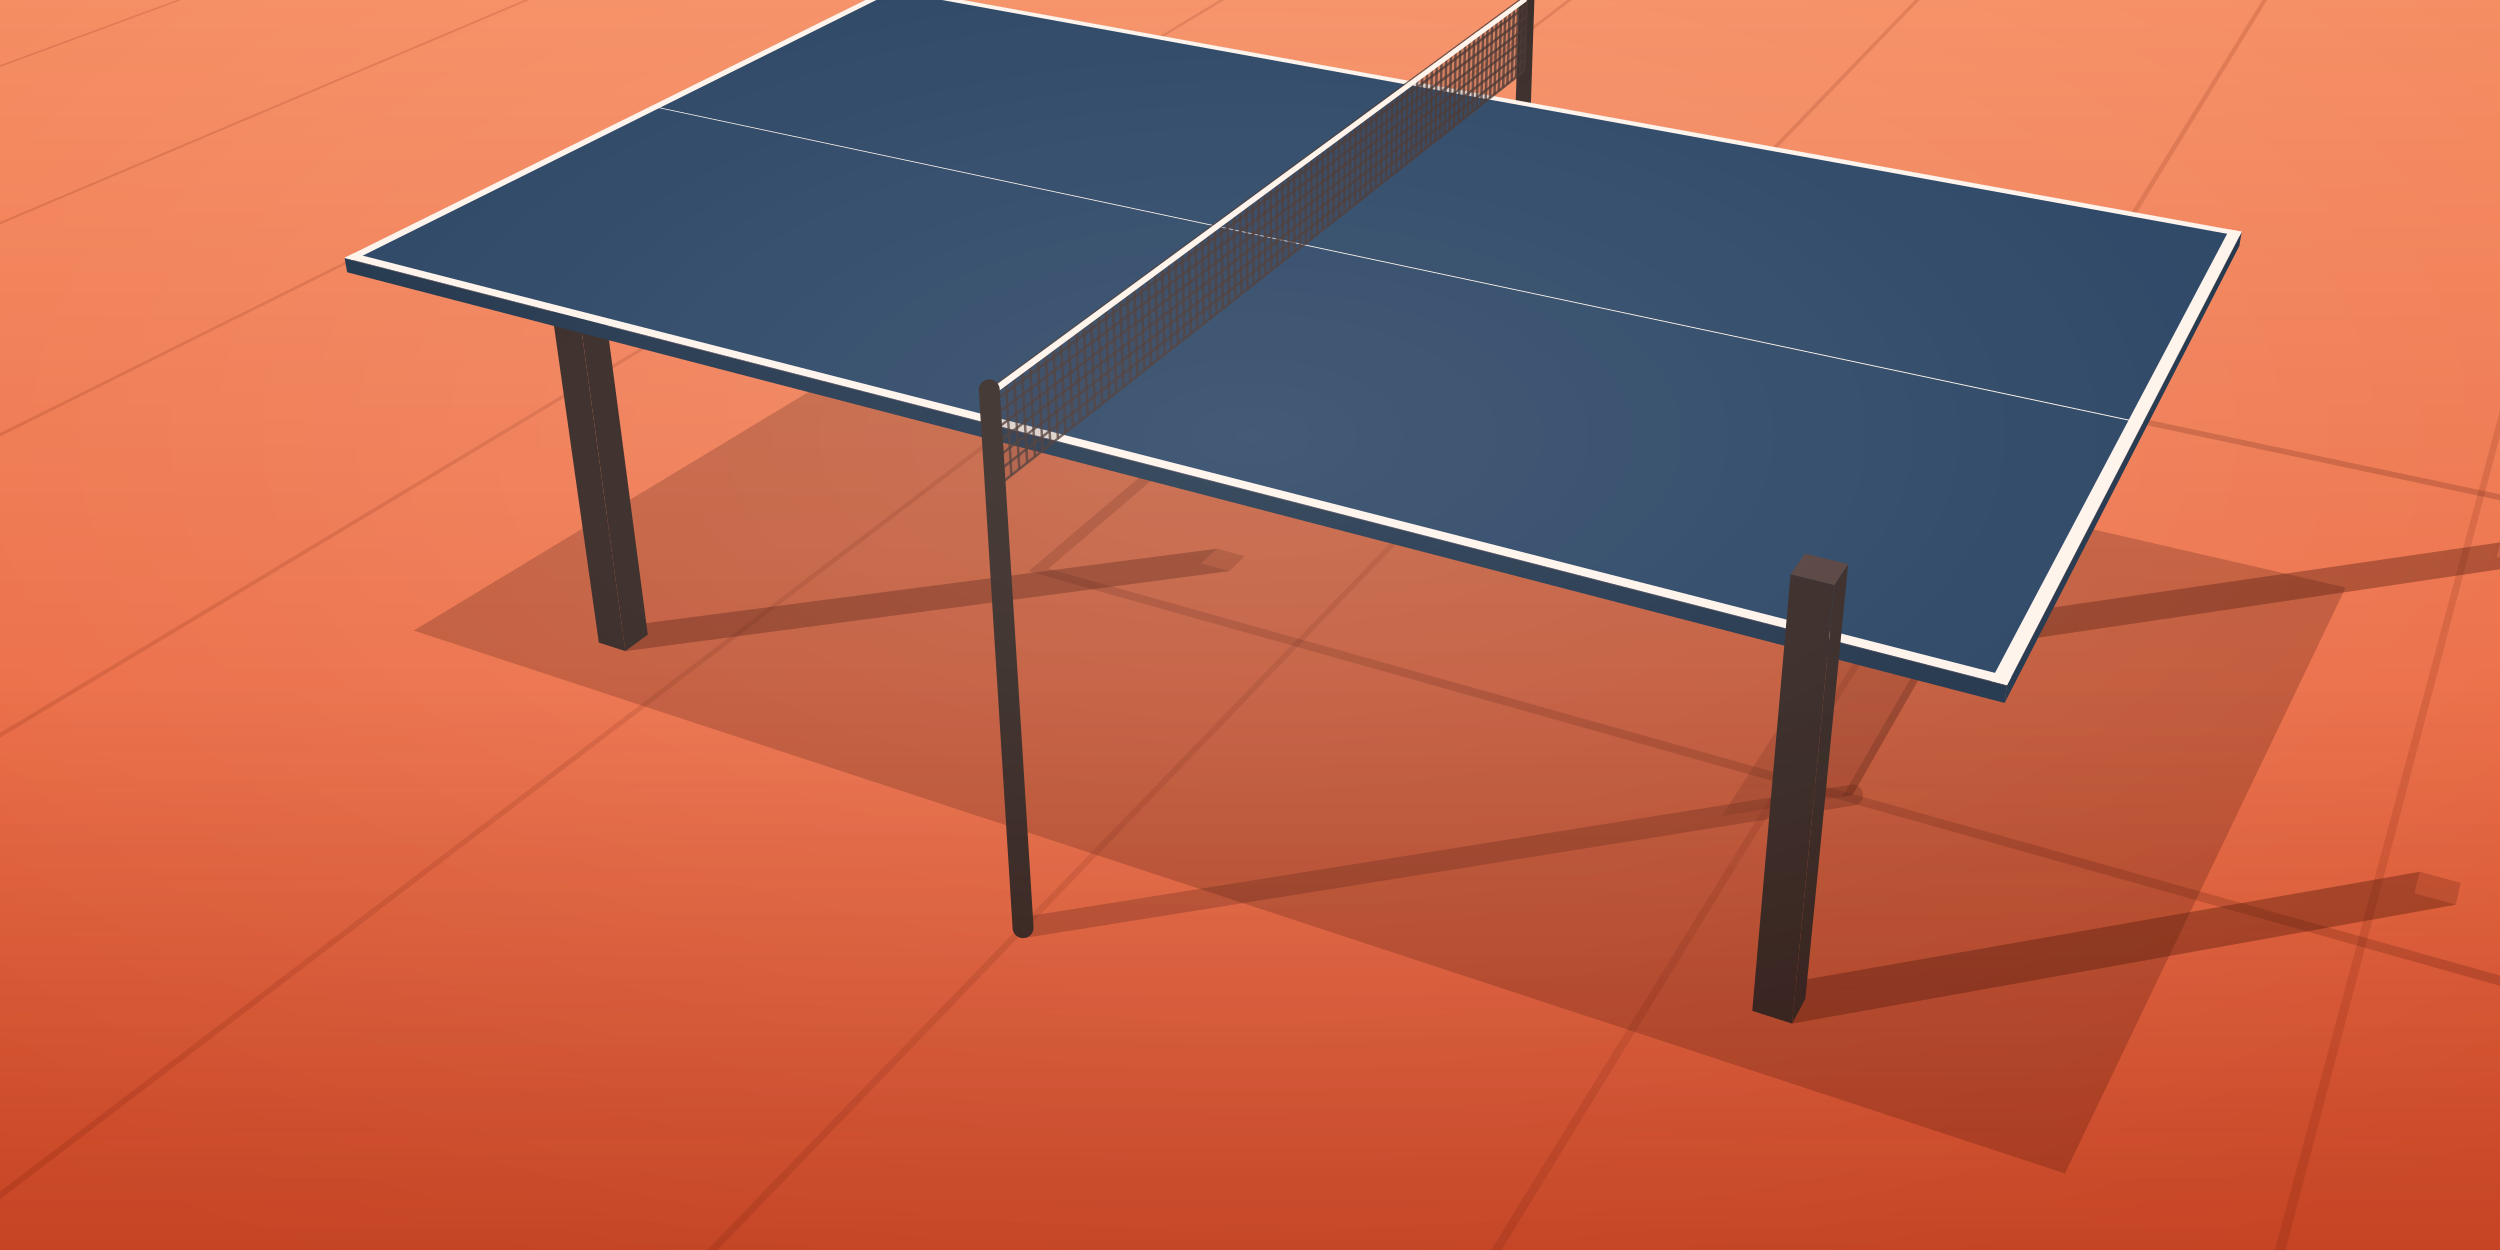
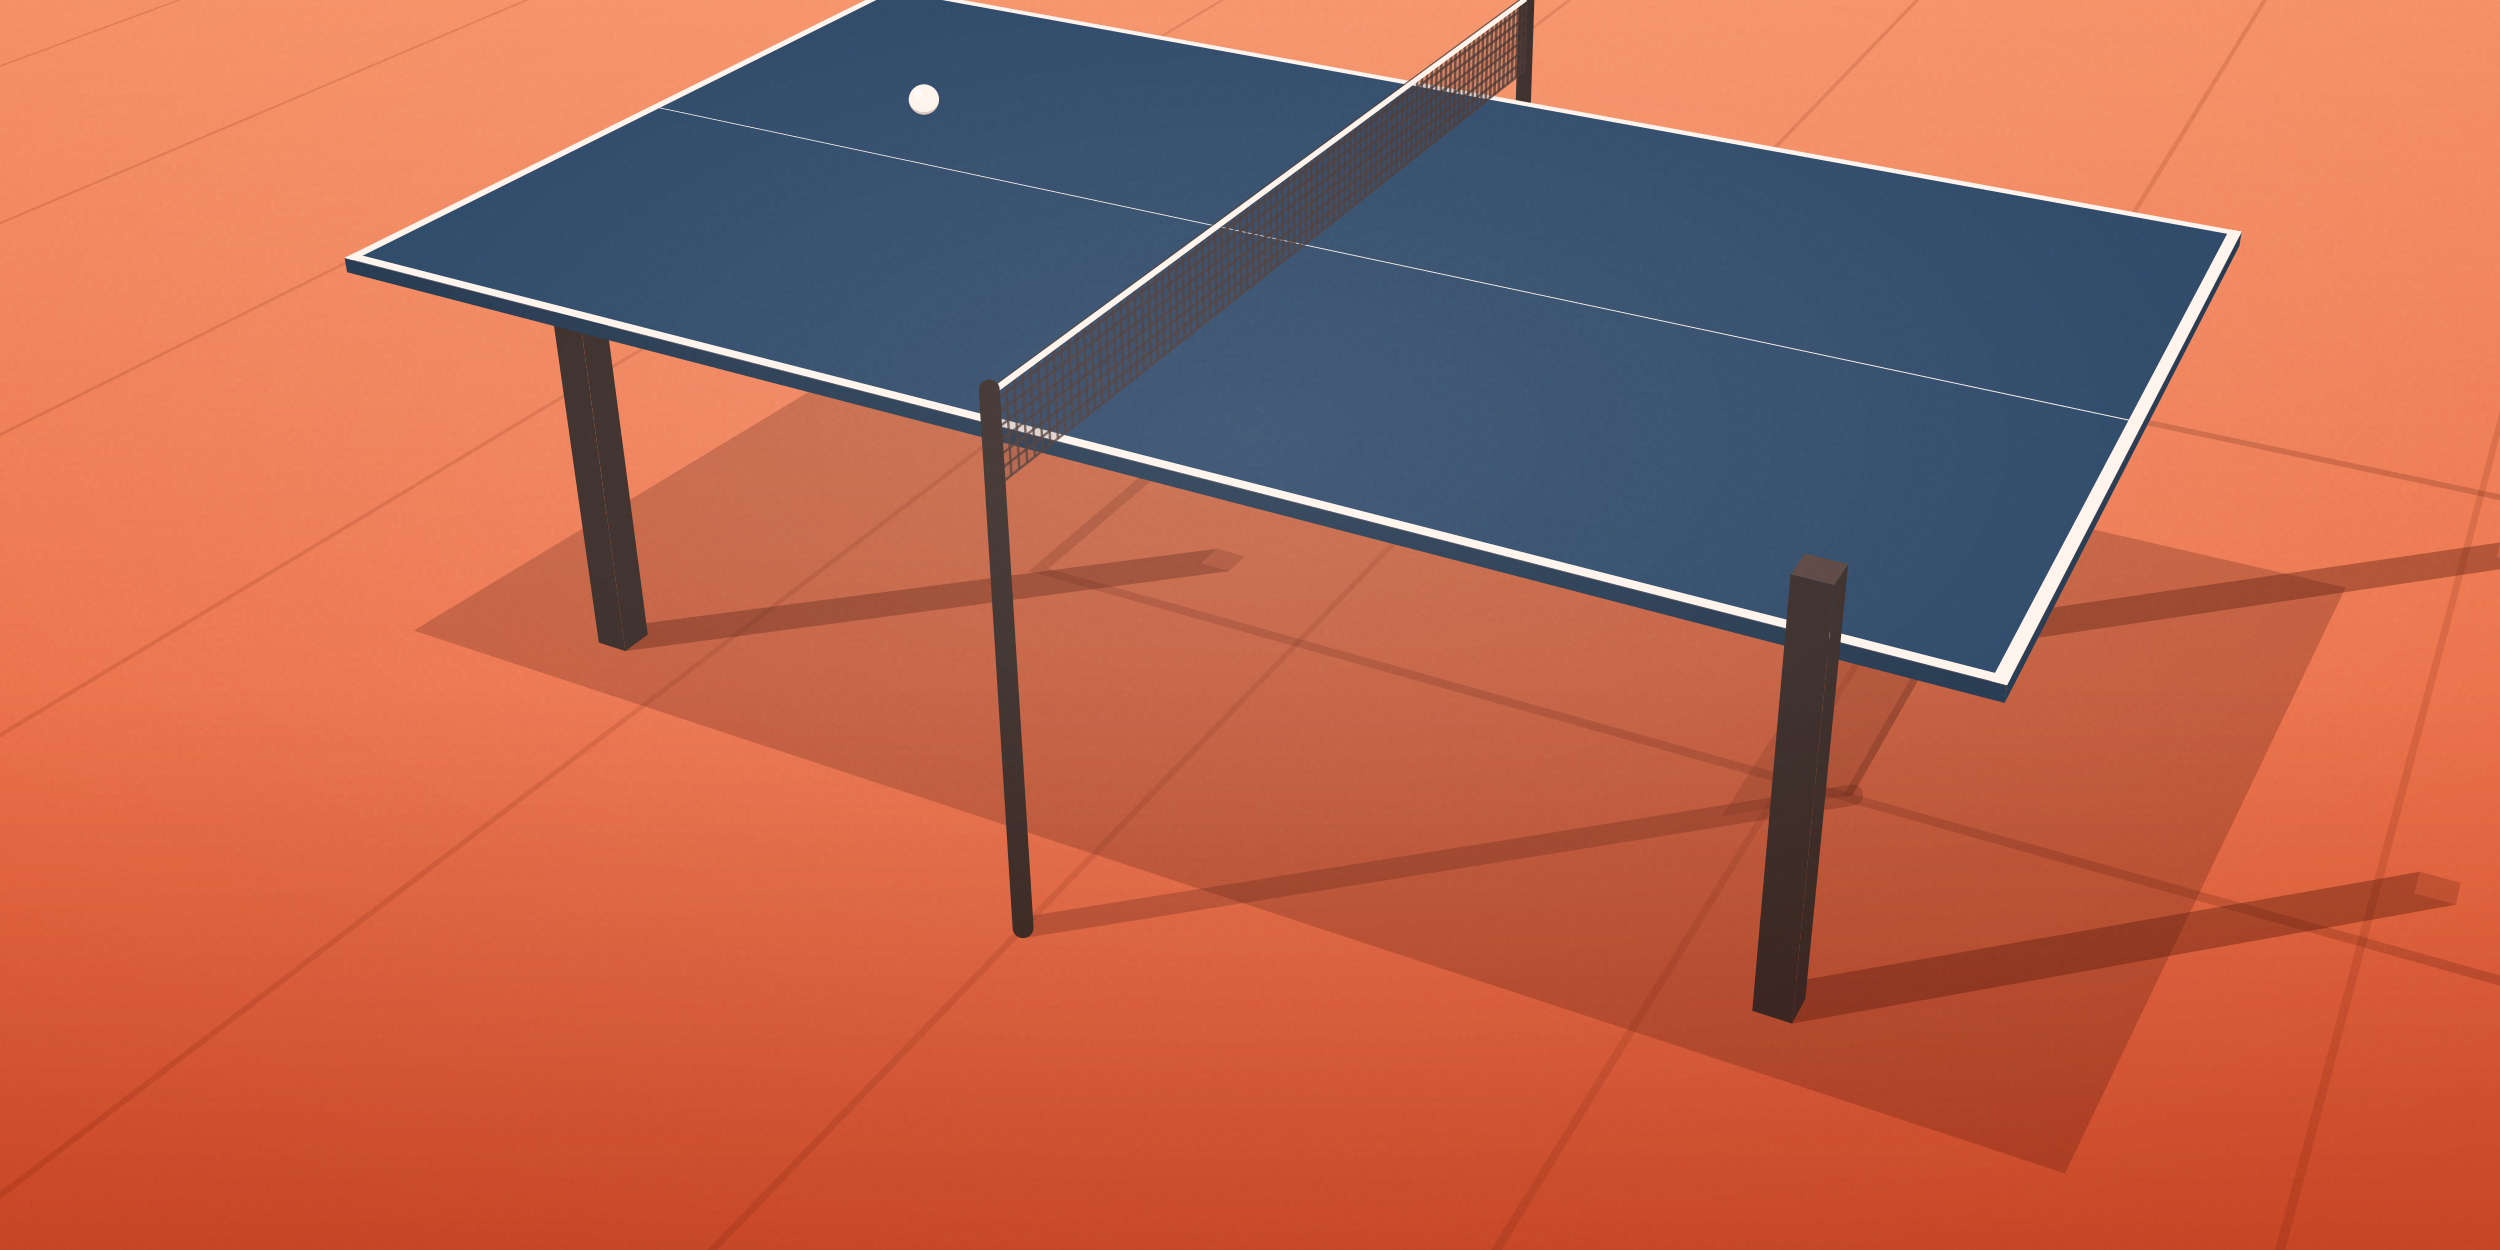
<svg xmlns="http://www.w3.org/2000/svg" viewBox="0 0 600 300" width="600" height="300">
  <defs>
    <linearGradient id="fond" x1="0" y1="0" x2="0" y2="1">
      <stop offset="0" stop-color="#F58A5E" />
      <stop offset="1" stop-color="#E2512D" />
    </linearGradient>
    <radialGradient id="lumiere" cx="0.5" cy="0.35" r="0.75">
      <stop offset="0" stop-color="#FFFFFF" stop-opacity="0.16" />
      <stop offset="1" stop-color="#FFFFFF" stop-opacity="0" />
    </radialGradient>
    <linearGradient id="voile" x1="0" y1="0" x2="0" y2="1">
      <stop offset="0.55" stop-color="#5A1405" stop-opacity="0" />
      <stop offset="1" stop-color="#5A1405" stop-opacity="0.22" />
    </linearGradient>
    <filter id="grain" x="0" y="0" width="100%" height="100%">
      <feTurbulence type="fractalNoise" baseFrequency="0.85" numOctaves="2" seed="4" stitchTiles="stitch" />
      <feColorMatrix type="saturate" values="0" />
    </filter>
  </defs>
  <rect width="600" height="300" fill="url(#fond)" />
  <polygon points="5826988.01,3519.14 2560.91,-237.82 87.30,-238.64 -5832851.76,3519.14" fill="#D9512E" />
  <polygon points="-1691.02,394.62 127.34,-89.18 127.82,-89.13 -1692.02,395.67" fill="rgba(120,30,10,0.18)" />
  <polygon points="-1776.65,484.60 164.16,-84.64 164.67,-84.58 -1777.95,485.97" fill="rgba(120,30,10,0.18)" />
  <polygon points="-1890.62,604.37 203.28,-79.82 203.82,-79.75 -1892.40,606.24" fill="rgba(120,30,10,0.18)" />
  <polygon points="-2049.81,771.65 244.93,-74.69 245.50,-74.62 -2052.36,774.33" fill="rgba(120,30,10,0.18)" />
  <polygon points="-2287.77,1021.71 289.35,-69.21 289.96,-69.13 -2291.75,1025.88" fill="rgba(120,30,10,0.18)" />
  <polygon points="-2682.20,1436.19 336.84,-63.36 337.49,-63.27 -2689.22,1443.56" fill="rgba(120,30,10,0.18)" />
  <polygon points="-3462.99,2256.67 387.71,-57.08 388.41,-57.00 -3478.60,2273.07" fill="rgba(120,30,10,0.18)" />
  <polygon points="-4252.35,3519.14 442.36,-50.35 443.11,-50.25 -4234.86,3519.14" fill="rgba(120,30,10,0.18)" />
  <polygon points="-2940.62,3519.14 501.20,-43.09 502.02,-42.99 -2923.13,3519.14" fill="rgba(120,30,10,0.18)" />
  <polygon points="-1628.89,3519.14 564.75,-35.26 565.64,-35.15 -1611.40,3519.14" fill="rgba(120,30,10,0.18)" />
  <polygon points="-317.15,3519.14 633.60,-26.77 634.56,-26.65 -299.66,3519.14" fill="rgba(120,30,10,0.18)" />
  <polygon points="994.58,3519.14 708.43,-17.54 709.47,-17.41 1012.07,3519.14" fill="rgba(120,30,10,0.18)" />
  <polygon points="2306.31,3519.14 790.06,-7.48 791.20,-7.34 2323.80,3519.14" fill="rgba(120,30,10,0.18)" />
  <polygon points="3618.04,3519.14 879.47,3.55 880.72,3.70 3635.53,3519.14" fill="rgba(120,30,10,0.18)" />
  <polygon points="4929.77,3519.14 977.81,15.67 979.19,15.84 4947.26,3519.14" fill="rgba(120,30,10,0.18)" />
  <polygon points="6241.51,3519.14 1086.50,29.07 1088.03,29.26 6259.00,3519.14" fill="rgba(120,30,10,0.18)" />
  <polygon points="7553.24,3519.14 1207.26,43.96 1208.96,44.17 7570.73,3519.14" fill="rgba(120,30,10,0.18)" />
  <polygon points="99.29,151.33 495.59,281.62 562.97,141.01 239.54,66.56" fill="rgba(80,20,5,0.28)" />
  <polygon points="143.72,154.22 150.09,156.26 295.01,137.06 288.24,135.22" fill="#4A1004" fill-opacity="0.22" />
  <polygon points="150.09,156.26 155.47,152.31 298.76,133.50 295.01,137.06" fill="#4A1004" fill-opacity="0.22" />
  <polygon points="155.47,152.31 149.14,150.32 292.04,131.69 298.76,133.50" fill="#4A1004" fill-opacity="0.22" />
  <polygon points="149.14,150.32 143.72,154.22 288.24,135.22 292.04,131.69" fill="#4A1004" fill-opacity="0.22" />
  <polygon points="230.19,92.03 235.92,93.47 355.25,79.79 349.25,78.46" fill="#4A1004" fill-opacity="0.22" />
  <polygon points="235.92,93.47 239.74,90.68 357.95,77.22 355.25,79.79" fill="#4A1004" fill-opacity="0.22" />
  <polygon points="239.74,90.68 234.04,89.26 351.99,75.91 357.95,77.22" fill="#4A1004" fill-opacity="0.22" />
  <polygon points="234.04,89.26 230.19,92.03 349.25,78.46 351.99,75.91" fill="#4A1004" fill-opacity="0.22" />
  <polygon points="420.54,242.60 430.11,245.66 589.39,217.12 579.44,214.41" fill="#4A1004" fill-opacity="0.22" />
  <polygon points="430.11,245.66 433.28,239.74 590.55,211.88 589.39,217.12" fill="#4A1004" fill-opacity="0.22" />
  <polygon points="433.28,239.74 423.81,236.76 580.71,209.23 590.55,211.88" fill="#4A1004" fill-opacity="0.22" />
  <polygon points="423.81,236.76 420.54,242.60 579.44,214.41 580.71,209.23" fill="#4A1004" fill-opacity="0.22" />
  <polygon points="471.04,152.52 479.06,154.53 607.48,135.50 599.22,133.68" fill="#4A1004" fill-opacity="0.22" />
  <polygon points="479.06,154.53 481.16,150.63 608.27,131.96 607.48,135.50" fill="#4A1004" fill-opacity="0.22" />
  <polygon points="481.16,150.63 473.20,148.65 600.08,130.17 608.27,131.96" fill="#4A1004" fill-opacity="0.22" />
  <polygon points="473.20,148.65 471.04,152.52 599.22,133.68 600.08,130.17" fill="#4A1004" fill-opacity="0.22" />
  <polygon points="246.84,137.10 633.76,246.12 639.08,245.09 251.60,136.48" fill="#4A1004" fill-opacity="0.22" />
  <polygon points="633.76,246.12 647.33,130.14 651.35,129.54 639.08,245.09" fill="#4A1004" fill-opacity="0.22" />
  <polygon points="647.33,130.14 333.74,63.43 337.45,63.03 651.35,129.54" fill="#4A1004" fill-opacity="0.22" />
  <polygon points="333.74,63.43 246.84,137.10 251.60,136.48 337.45,63.03" fill="#4A1004" fill-opacity="0.22" />
  <polygon points="413.27,195.83 483.29,86.00 506.18,83.20 444.61,190.82" fill="#4A1004" fill-opacity="0.172" />
  <polygon points="442.17,191.21 504.39,83.41 506.18,83.20 444.61,190.82" fill="#4A1004" fill-opacity="0.25" />
  <line x1="245.54" y1="222.63" x2="444.61" y2="190.82" stroke="#4A1004" stroke-opacity="0.28" stroke-width="5.03" stroke-linecap="round" />
  <line x1="363.02" y1="100.74" x2="506.18" y2="83.20" stroke="#4A1004" stroke-opacity="0.28" stroke-width="3.65" stroke-linecap="round" />
+   <polygon points="413.52,122.31 413.62,121.98 413.42,121.61 412.97,121.25 412.29,120.93 411.47,120.67 410.57,120.51 409.68,120.46 408.90,120.53 408.30,120.70 407.93,120.96 407.83,121.29 408.01,121.66 408.47,122.02 409.14,122.35 409.97,122.60 410.87,122.77 411.76,122.82 412.55,122.75 413.16,122.58" fill="#4A1004" fill-opacity="0.35" />
  <polygon points="224.77,12.86 230.83,14.03 234.93,11.77 228.90,10.63" fill="#4B3530" />
  <polygon points="230.19,92.03 235.92,93.47 230.83,14.03 224.77,12.86" fill="#2A1C18" />
  <polygon points="235.92,93.47 239.74,90.68 234.93,11.77 230.83,14.03" fill="#2A1C18" />
  <line x1="363.02" y1="100.74" x2="366.46" y2="-1.15" stroke="#2A1C18" stroke-width="3.65" stroke-linecap="round" />
  <polygon points="482.05,62.23 490.73,63.89 492.85,60.67 484.26,59.04" fill="#4B3530" />
  <polygon points="471.04,152.52 479.06,154.53 490.73,63.89 482.05,62.23" fill="#2A1C18" />
  <polygon points="479.06,154.53 481.16,150.63 492.85,60.67 490.73,63.89" fill="#2A1C18" />
  <polygon points="130.90,63.63 137.66,65.32 143.58,62.06 136.85,60.42" fill="#4B3530" />
  <polygon points="143.72,154.22 150.09,156.26 137.66,65.32 130.90,63.63" fill="#2A1C18" />
  <polygon points="150.09,156.26 155.47,152.31 143.58,62.06 137.66,65.32" fill="#2A1C18" />
  <polygon points="82.72,62.02 481.65,164.60 537.99,55.73 213.98,-3.00" fill="#1F3B5C" />
  <polygon points="83.31,65.34 481.11,168.71 481.65,164.60 82.72,62.02" fill="#152A42" />
  <polygon points="481.11,168.71 537.45,59.01 537.99,55.73 481.65,164.60" fill="#152A42" />
  <polygon points="82.69,61.88 481.68,164.43 482.68,162.49 84.88,60.80" fill="#FFF3EA" />
  <polygon points="212.62,-2.44 537.47,56.65 538.01,55.60 213.97,-3.11" fill="#FFF3EA" />
  <polygon points="82.69,61.88 84.87,62.44 215.87,-2.77 213.97,-3.11" fill="#FFF3EA" />
  <polygon points="477.78,163.43 481.68,164.43 538.01,55.60 535.06,55.07" fill="#FFF3EA" />
  <polygon points="156.15,25.52 514.18,101.64 514.29,101.43 156.41,25.39" fill="#FFF3EA" />
  <polygon points="238.90,117.08 365.84,16.98 366.46,-1.15 237.42,93.57" fill="#3A2622" fill-opacity="0.18" />
  <line x1="238.90" y1="117.08" x2="237.42" y2="93.57" stroke="#3A2622" stroke-width="0.6" stroke-opacity="0.75" />
  <line x1="240.83" y1="115.55" x2="239.39" y2="92.12" stroke="#3A2622" stroke-width="0.6" stroke-opacity="0.75" />
  <line x1="242.74" y1="114.04" x2="241.35" y2="90.68" stroke="#3A2622" stroke-width="0.6" stroke-opacity="0.75" />
  <line x1="244.64" y1="112.55" x2="243.29" y2="89.26" stroke="#3A2622" stroke-width="0.6" stroke-opacity="0.75" />
  <line x1="246.53" y1="111.06" x2="245.21" y2="87.85" stroke="#3A2622" stroke-width="0.6" stroke-opacity="0.75" />
  <line x1="248.39" y1="109.59" x2="247.12" y2="86.45" stroke="#3A2622" stroke-width="0.6" stroke-opacity="0.75" />
  <line x1="250.25" y1="108.13" x2="249.01" y2="85.06" stroke="#3A2622" stroke-width="0.6" stroke-opacity="0.75" />
  <line x1="252.08" y1="106.68" x2="250.88" y2="83.68" stroke="#3A2622" stroke-width="0.6" stroke-opacity="0.75" />
  <line x1="253.90" y1="105.24" x2="252.74" y2="82.32" stroke="#3A2622" stroke-width="0.6" stroke-opacity="0.75" />
  <line x1="255.71" y1="103.82" x2="254.58" y2="80.97" stroke="#3A2622" stroke-width="0.6" stroke-opacity="0.75" />
  <line x1="257.50" y1="102.41" x2="256.41" y2="79.62" stroke="#3A2622" stroke-width="0.6" stroke-opacity="0.75" />
  <line x1="259.28" y1="101.01" x2="258.22" y2="78.29" stroke="#3A2622" stroke-width="0.6" stroke-opacity="0.75" />
  <line x1="261.04" y1="99.62" x2="260.02" y2="76.97" stroke="#3A2622" stroke-width="0.6" stroke-opacity="0.75" />
  <line x1="262.79" y1="98.24" x2="261.80" y2="75.67" stroke="#3A2622" stroke-width="0.6" stroke-opacity="0.75" />
  <line x1="264.52" y1="96.87" x2="263.57" y2="74.37" stroke="#3A2622" stroke-width="0.6" stroke-opacity="0.75" />
  <line x1="266.24" y1="95.52" x2="265.32" y2="73.08" stroke="#3A2622" stroke-width="0.6" stroke-opacity="0.75" />
  <line x1="267.95" y1="94.17" x2="267.06" y2="71.81" stroke="#3A2622" stroke-width="0.6" stroke-opacity="0.75" />
  <line x1="269.64" y1="92.84" x2="268.79" y2="70.54" stroke="#3A2622" stroke-width="0.6" stroke-opacity="0.75" />
  <line x1="271.32" y1="91.51" x2="270.50" y2="69.28" stroke="#3A2622" stroke-width="0.6" stroke-opacity="0.75" />
  <line x1="272.98" y1="90.20" x2="272.19" y2="68.04" stroke="#3A2622" stroke-width="0.6" stroke-opacity="0.75" />
  <line x1="274.63" y1="88.90" x2="273.88" y2="66.80" stroke="#3A2622" stroke-width="0.6" stroke-opacity="0.75" />
  <line x1="276.27" y1="87.60" x2="275.55" y2="65.58" stroke="#3A2622" stroke-width="0.6" stroke-opacity="0.75" />
  <line x1="277.90" y1="86.32" x2="277.20" y2="64.36" stroke="#3A2622" stroke-width="0.6" stroke-opacity="0.75" />
  <line x1="279.51" y1="85.05" x2="278.85" y2="63.16" stroke="#3A2622" stroke-width="0.6" stroke-opacity="0.75" />
  <line x1="281.11" y1="83.79" x2="280.48" y2="61.96" stroke="#3A2622" stroke-width="0.6" stroke-opacity="0.75" />
  <line x1="282.70" y1="82.53" x2="282.09" y2="60.77" stroke="#3A2622" stroke-width="0.6" stroke-opacity="0.75" />
  <line x1="284.28" y1="81.29" x2="283.70" y2="59.59" stroke="#3A2622" stroke-width="0.6" stroke-opacity="0.75" />
  <line x1="285.84" y1="80.06" x2="285.29" y2="58.42" stroke="#3A2622" stroke-width="0.6" stroke-opacity="0.75" />
  <line x1="287.40" y1="78.84" x2="286.87" y2="57.27" stroke="#3A2622" stroke-width="0.6" stroke-opacity="0.75" />
  <line x1="288.94" y1="77.62" x2="288.44" y2="56.11" stroke="#3A2622" stroke-width="0.6" stroke-opacity="0.75" />
  <line x1="290.46" y1="76.42" x2="289.99" y2="54.97" stroke="#3A2622" stroke-width="0.6" stroke-opacity="0.75" />
  <line x1="291.98" y1="75.22" x2="291.54" y2="53.84" stroke="#3A2622" stroke-width="0.6" stroke-opacity="0.75" />
  <line x1="293.49" y1="74.03" x2="293.07" y2="52.72" stroke="#3A2622" stroke-width="0.6" stroke-opacity="0.75" />
  <line x1="294.98" y1="72.85" x2="294.59" y2="51.60" stroke="#3A2622" stroke-width="0.6" stroke-opacity="0.75" />
  <line x1="296.46" y1="71.68" x2="296.10" y2="50.49" stroke="#3A2622" stroke-width="0.6" stroke-opacity="0.75" />
  <line x1="297.93" y1="70.52" x2="297.59" y2="49.40" stroke="#3A2622" stroke-width="0.6" stroke-opacity="0.75" />
  <line x1="299.40" y1="69.37" x2="299.08" y2="48.30" stroke="#3A2622" stroke-width="0.6" stroke-opacity="0.75" />
  <line x1="300.85" y1="68.23" x2="300.55" y2="47.22" stroke="#3A2622" stroke-width="0.6" stroke-opacity="0.75" />
  <line x1="302.29" y1="67.09" x2="302.02" y2="46.15" stroke="#3A2622" stroke-width="0.6" stroke-opacity="0.75" />
  <line x1="303.71" y1="65.97" x2="303.47" y2="45.08" stroke="#3A2622" stroke-width="0.6" stroke-opacity="0.75" />
  <line x1="305.13" y1="64.85" x2="304.91" y2="44.02" stroke="#3A2622" stroke-width="0.6" stroke-opacity="0.75" />
  <line x1="306.54" y1="63.74" x2="306.34" y2="42.97" stroke="#3A2622" stroke-width="0.6" stroke-opacity="0.75" />
  <line x1="307.94" y1="62.64" x2="307.76" y2="41.93" stroke="#3A2622" stroke-width="0.6" stroke-opacity="0.75" />
  <line x1="309.33" y1="61.54" x2="309.17" y2="40.90" stroke="#3A2622" stroke-width="0.6" stroke-opacity="0.75" />
  <line x1="310.70" y1="60.46" x2="310.57" y2="39.87" stroke="#3A2622" stroke-width="0.6" stroke-opacity="0.75" />
  <line x1="312.07" y1="59.38" x2="311.96" y2="38.85" stroke="#3A2622" stroke-width="0.6" stroke-opacity="0.75" />
  <line x1="313.43" y1="58.31" x2="313.34" y2="37.84" stroke="#3A2622" stroke-width="0.6" stroke-opacity="0.75" />
  <line x1="314.78" y1="57.24" x2="314.71" y2="36.83" stroke="#3A2622" stroke-width="0.6" stroke-opacity="0.75" />
  <line x1="316.11" y1="56.19" x2="316.06" y2="35.84" stroke="#3A2622" stroke-width="0.6" stroke-opacity="0.75" />
  <line x1="317.44" y1="55.14" x2="317.41" y2="34.85" stroke="#3A2622" stroke-width="0.6" stroke-opacity="0.75" />
  <line x1="318.76" y1="54.10" x2="318.75" y2="33.86" stroke="#3A2622" stroke-width="0.6" stroke-opacity="0.75" />
  <line x1="320.07" y1="53.07" x2="320.08" y2="32.89" stroke="#3A2622" stroke-width="0.6" stroke-opacity="0.75" />
  <line x1="321.37" y1="52.04" x2="321.40" y2="31.92" stroke="#3A2622" stroke-width="0.6" stroke-opacity="0.75" />
  <line x1="322.67" y1="51.02" x2="322.72" y2="30.95" stroke="#3A2622" stroke-width="0.6" stroke-opacity="0.75" />
  <line x1="323.95" y1="50.01" x2="324.02" y2="30.00" stroke="#3A2622" stroke-width="0.6" stroke-opacity="0.75" />
  <line x1="325.22" y1="49.01" x2="325.31" y2="29.05" stroke="#3A2622" stroke-width="0.6" stroke-opacity="0.75" />
  <line x1="326.49" y1="48.01" x2="326.59" y2="28.11" stroke="#3A2622" stroke-width="0.6" stroke-opacity="0.75" />
  <line x1="327.74" y1="47.02" x2="327.87" y2="27.17" stroke="#3A2622" stroke-width="0.6" stroke-opacity="0.75" />
  <line x1="328.99" y1="46.04" x2="329.13" y2="26.24" stroke="#3A2622" stroke-width="0.6" stroke-opacity="0.75" />
  <line x1="330.23" y1="45.06" x2="330.39" y2="25.32" stroke="#3A2622" stroke-width="0.6" stroke-opacity="0.75" />
  <line x1="331.46" y1="44.09" x2="331.64" y2="24.40" stroke="#3A2622" stroke-width="0.6" stroke-opacity="0.75" />
  <line x1="332.68" y1="43.12" x2="332.88" y2="23.49" stroke="#3A2622" stroke-width="0.6" stroke-opacity="0.75" />
  <line x1="333.90" y1="42.17" x2="334.11" y2="22.59" stroke="#3A2622" stroke-width="0.6" stroke-opacity="0.75" />
  <line x1="335.10" y1="41.22" x2="335.33" y2="21.69" stroke="#3A2622" stroke-width="0.6" stroke-opacity="0.75" />
  <line x1="336.30" y1="40.27" x2="336.55" y2="20.80" stroke="#3A2622" stroke-width="0.6" stroke-opacity="0.75" />
  <line x1="337.49" y1="39.33" x2="337.75" y2="19.92" stroke="#3A2622" stroke-width="0.6" stroke-opacity="0.75" />
  <line x1="338.67" y1="38.40" x2="338.95" y2="19.04" stroke="#3A2622" stroke-width="0.6" stroke-opacity="0.75" />
  <line x1="339.85" y1="37.48" x2="340.14" y2="18.16" stroke="#3A2622" stroke-width="0.6" stroke-opacity="0.75" />
  <line x1="341.01" y1="36.56" x2="341.32" y2="17.30" stroke="#3A2622" stroke-width="0.6" stroke-opacity="0.75" />
  <line x1="342.17" y1="35.64" x2="342.49" y2="16.44" stroke="#3A2622" stroke-width="0.6" stroke-opacity="0.75" />
  <line x1="343.32" y1="34.74" x2="343.66" y2="15.58" stroke="#3A2622" stroke-width="0.6" stroke-opacity="0.75" />
  <line x1="344.47" y1="33.83" x2="344.82" y2="14.73" stroke="#3A2622" stroke-width="0.6" stroke-opacity="0.75" />
  <line x1="345.60" y1="32.94" x2="345.97" y2="13.89" stroke="#3A2622" stroke-width="0.6" stroke-opacity="0.75" />
  <line x1="346.73" y1="32.05" x2="347.11" y2="13.05" stroke="#3A2622" stroke-width="0.6" stroke-opacity="0.75" />
  <line x1="347.85" y1="31.17" x2="348.25" y2="12.21" stroke="#3A2622" stroke-width="0.6" stroke-opacity="0.75" />
  <line x1="348.96" y1="30.29" x2="349.37" y2="11.39" stroke="#3A2622" stroke-width="0.6" stroke-opacity="0.75" />
  <line x1="350.07" y1="29.42" x2="350.49" y2="10.56" stroke="#3A2622" stroke-width="0.6" stroke-opacity="0.75" />
  <line x1="351.17" y1="28.55" x2="351.61" y2="9.75" stroke="#3A2622" stroke-width="0.6" stroke-opacity="0.75" />
  <line x1="352.26" y1="27.69" x2="352.71" y2="8.94" stroke="#3A2622" stroke-width="0.6" stroke-opacity="0.75" />
  <line x1="353.35" y1="26.83" x2="353.81" y2="8.13" stroke="#3A2622" stroke-width="0.6" stroke-opacity="0.75" />
  <line x1="354.42" y1="25.98" x2="354.90" y2="7.33" stroke="#3A2622" stroke-width="0.6" stroke-opacity="0.75" />
  <line x1="355.50" y1="25.14" x2="355.99" y2="6.53" stroke="#3A2622" stroke-width="0.6" stroke-opacity="0.75" />
  <line x1="356.56" y1="24.30" x2="357.06" y2="5.74" stroke="#3A2622" stroke-width="0.6" stroke-opacity="0.75" />
  <line x1="357.62" y1="23.46" x2="358.13" y2="4.96" stroke="#3A2622" stroke-width="0.6" stroke-opacity="0.75" />
  <line x1="358.67" y1="22.63" x2="359.20" y2="4.17" stroke="#3A2622" stroke-width="0.6" stroke-opacity="0.75" />
  <line x1="359.71" y1="21.81" x2="360.25" y2="3.40" stroke="#3A2622" stroke-width="0.6" stroke-opacity="0.75" />
  <line x1="360.75" y1="20.99" x2="361.30" y2="2.63" stroke="#3A2622" stroke-width="0.6" stroke-opacity="0.75" />
  <line x1="361.78" y1="20.18" x2="362.35" y2="1.86" stroke="#3A2622" stroke-width="0.6" stroke-opacity="0.75" />
  <line x1="362.81" y1="19.37" x2="363.38" y2="1.10" stroke="#3A2622" stroke-width="0.6" stroke-opacity="0.75" />
  <line x1="363.83" y1="18.57" x2="364.41" y2="0.34" stroke="#3A2622" stroke-width="0.6" stroke-opacity="0.75" />
  <line x1="364.84" y1="17.77" x2="365.44" y2="-0.41" stroke="#3A2622" stroke-width="0.6" stroke-opacity="0.75" />
  <line x1="365.84" y1="16.98" x2="366.46" y2="-1.15" stroke="#3A2622" stroke-width="0.6" stroke-opacity="0.75" />
  <line x1="238.90" y1="117.08" x2="365.84" y2="16.98" stroke="#3A2622" stroke-width="0.6" stroke-opacity="0.75" />
  <line x1="238.69" y1="113.77" x2="365.93" y2="14.42" stroke="#3A2622" stroke-width="0.6" stroke-opacity="0.75" />
  <line x1="238.48" y1="110.45" x2="366.02" y2="11.85" stroke="#3A2622" stroke-width="0.6" stroke-opacity="0.75" />
  <line x1="238.27" y1="107.11" x2="366.10" y2="9.26" stroke="#3A2622" stroke-width="0.6" stroke-opacity="0.75" />
  <line x1="238.06" y1="103.75" x2="366.19" y2="6.67" stroke="#3A2622" stroke-width="0.6" stroke-opacity="0.75" />
  <line x1="237.84" y1="100.37" x2="366.28" y2="4.08" stroke="#3A2622" stroke-width="0.6" stroke-opacity="0.75" />
  <line x1="237.63" y1="96.98" x2="366.37" y2="1.47" stroke="#3A2622" stroke-width="0.6" stroke-opacity="0.75" />
  <line x1="237.42" y1="93.57" x2="366.46" y2="-1.15" stroke="#3A2622" stroke-width="0.6" stroke-opacity="0.75" />
  <polygon points="237.53,95.45 366.41,0.29 366.46,-1.15 237.42,93.57" fill="#FFF3EA" />
+   <circle cx="221.74" cy="23.88" r="3.64" fill="#FFF3EA" />
+   <path d="M 218.10 23.88 A 3.64 3.64 0 0 0 225.38 23.88 A 3.28 2.73 0 0 1 218.10 23.88 Z" fill="#5A1405" fill-opacity="0.22" />
+   <circle cx="220.47" cy="22.42" r="1.02" fill="#FFFFFF" fill-opacity="0.55" />
  <line x1="245.54" y1="222.63" x2="237.42" y2="93.57" stroke="#2A1C18" stroke-width="5.03" stroke-linecap="round" />
  <polygon points="429.73,137.84 440.24,140.44 443.56,135.40 433.18,132.86" fill="#4B3530" />
  <polygon points="420.54,242.60 430.11,245.66 440.24,140.44 429.73,137.84" fill="#2A1C18" />
  <polygon points="430.11,245.66 433.28,239.74 443.56,135.40 440.24,140.44" fill="#2A1C18" />
  <rect width="600" height="300" fill="url(#lumiere)" />
  <rect width="600" height="300" fill="url(#voile)" />
+   <rect width="600" height="300" filter="url(#grain)" opacity="0.10" style="mix-blend-mode:overlay" />
</svg>
